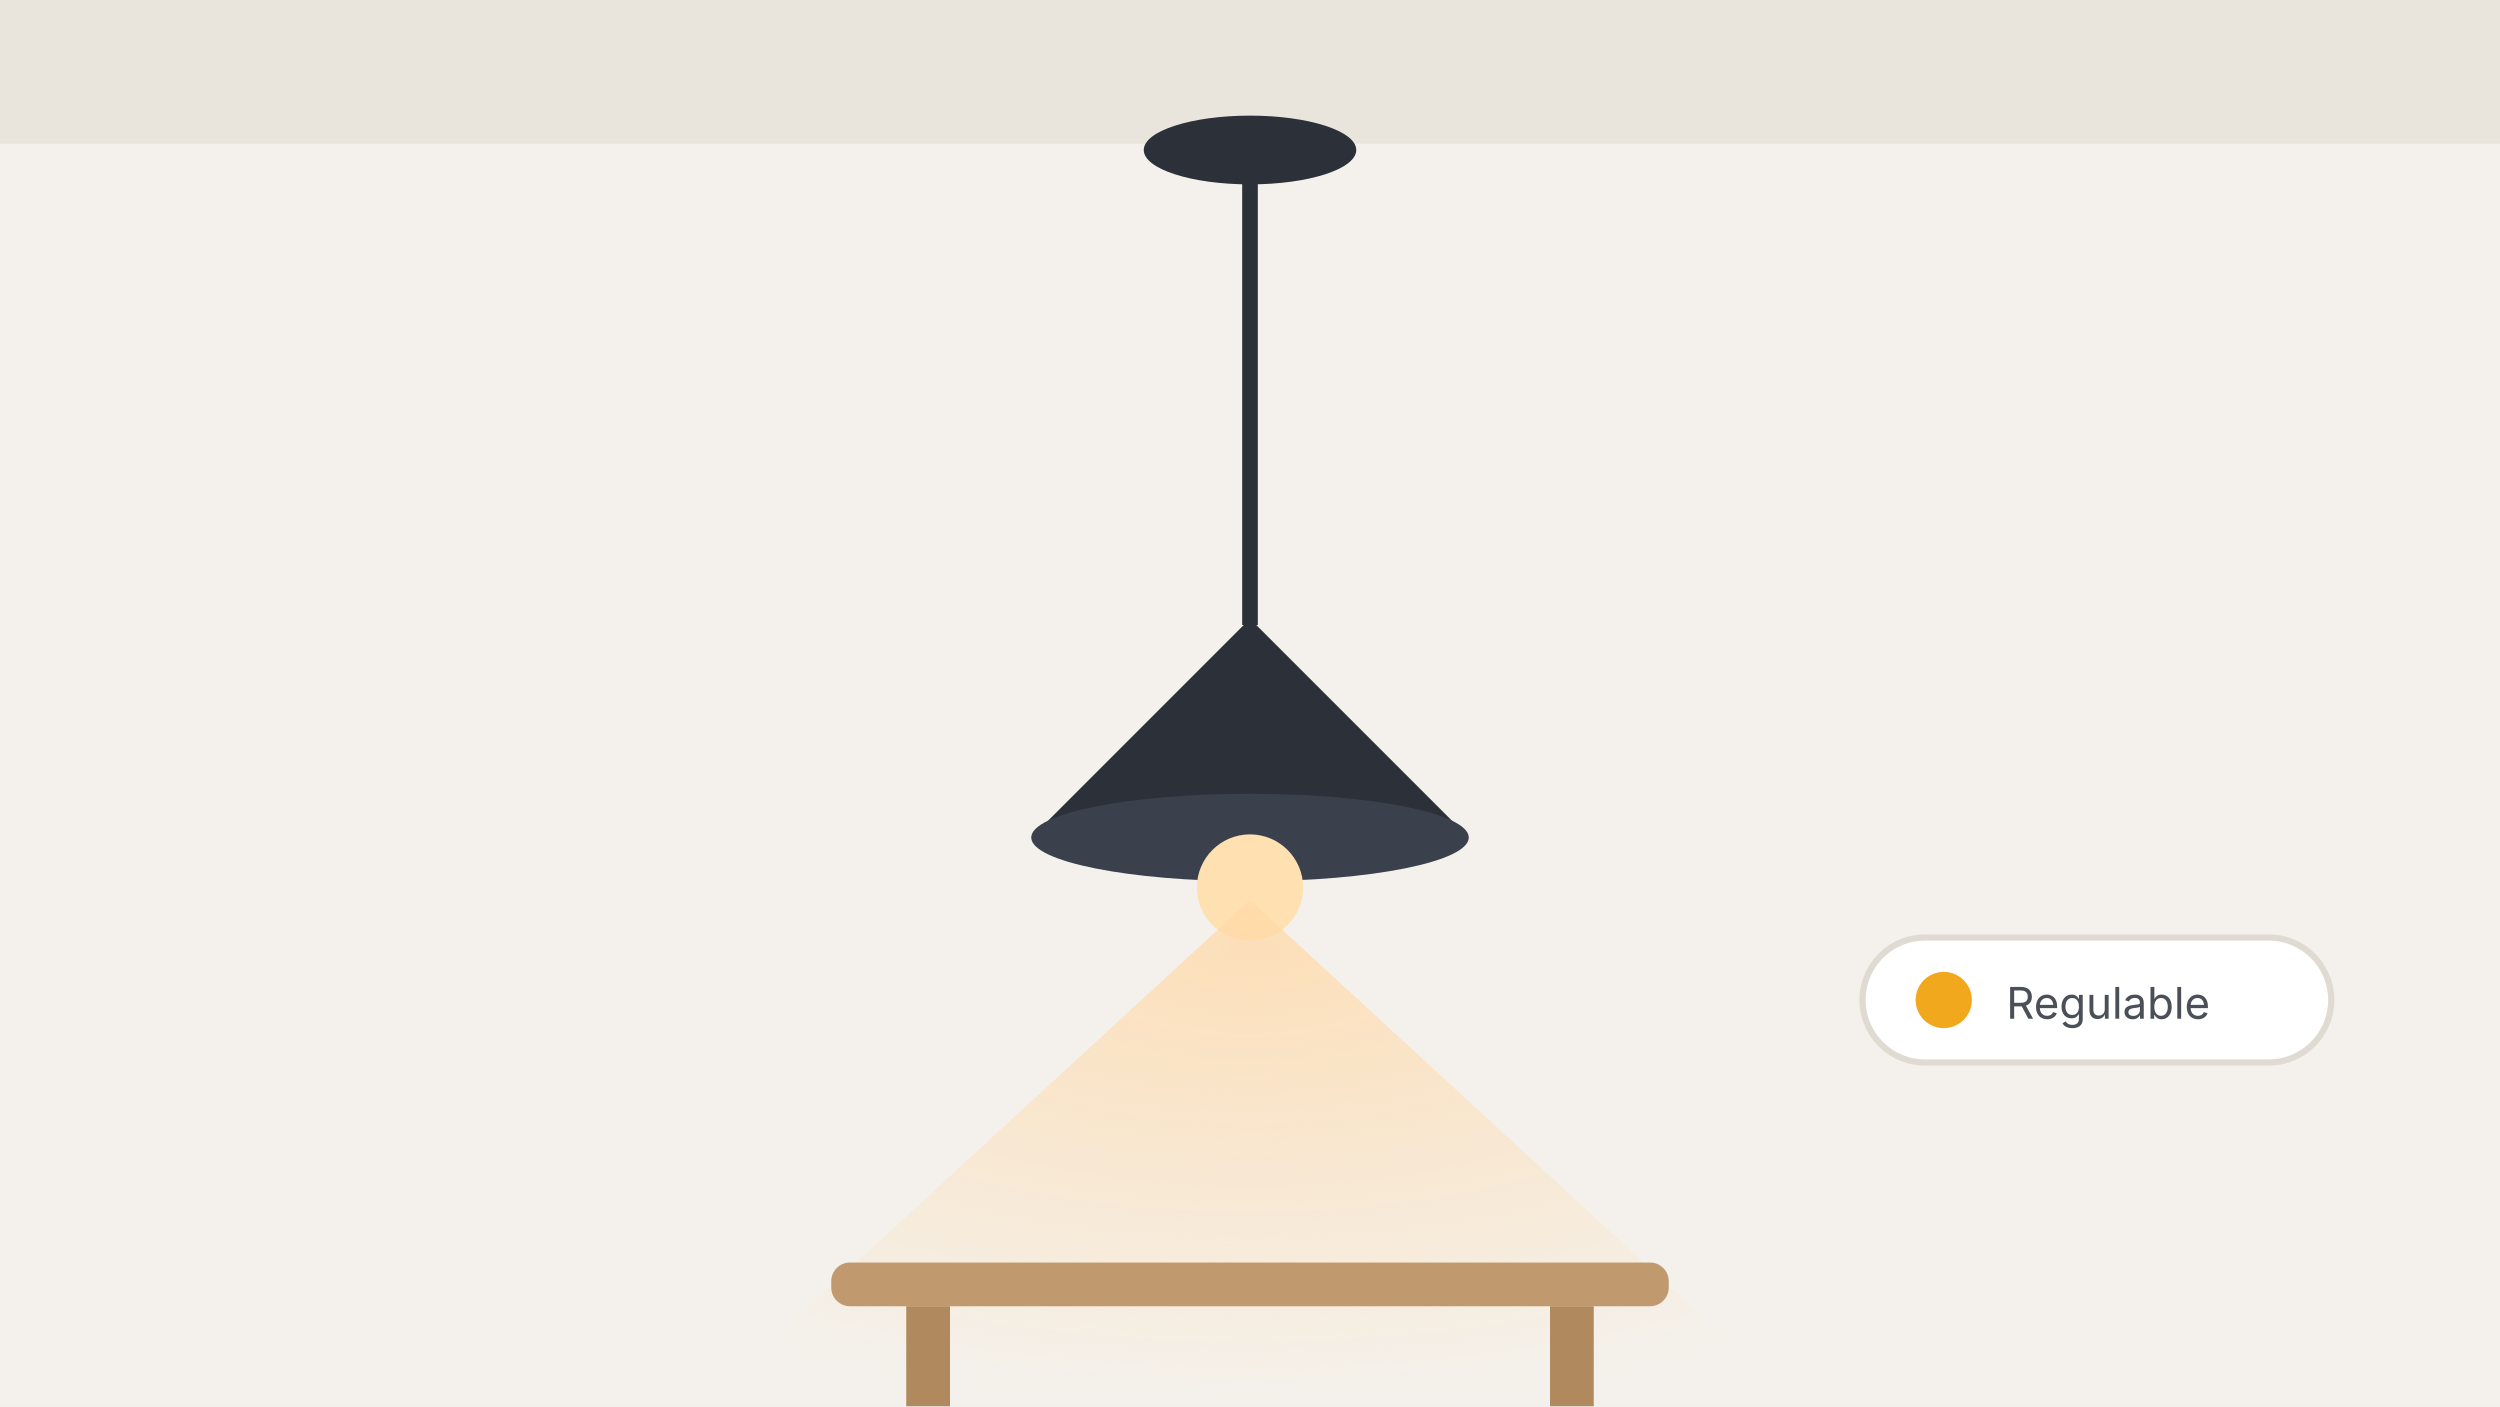
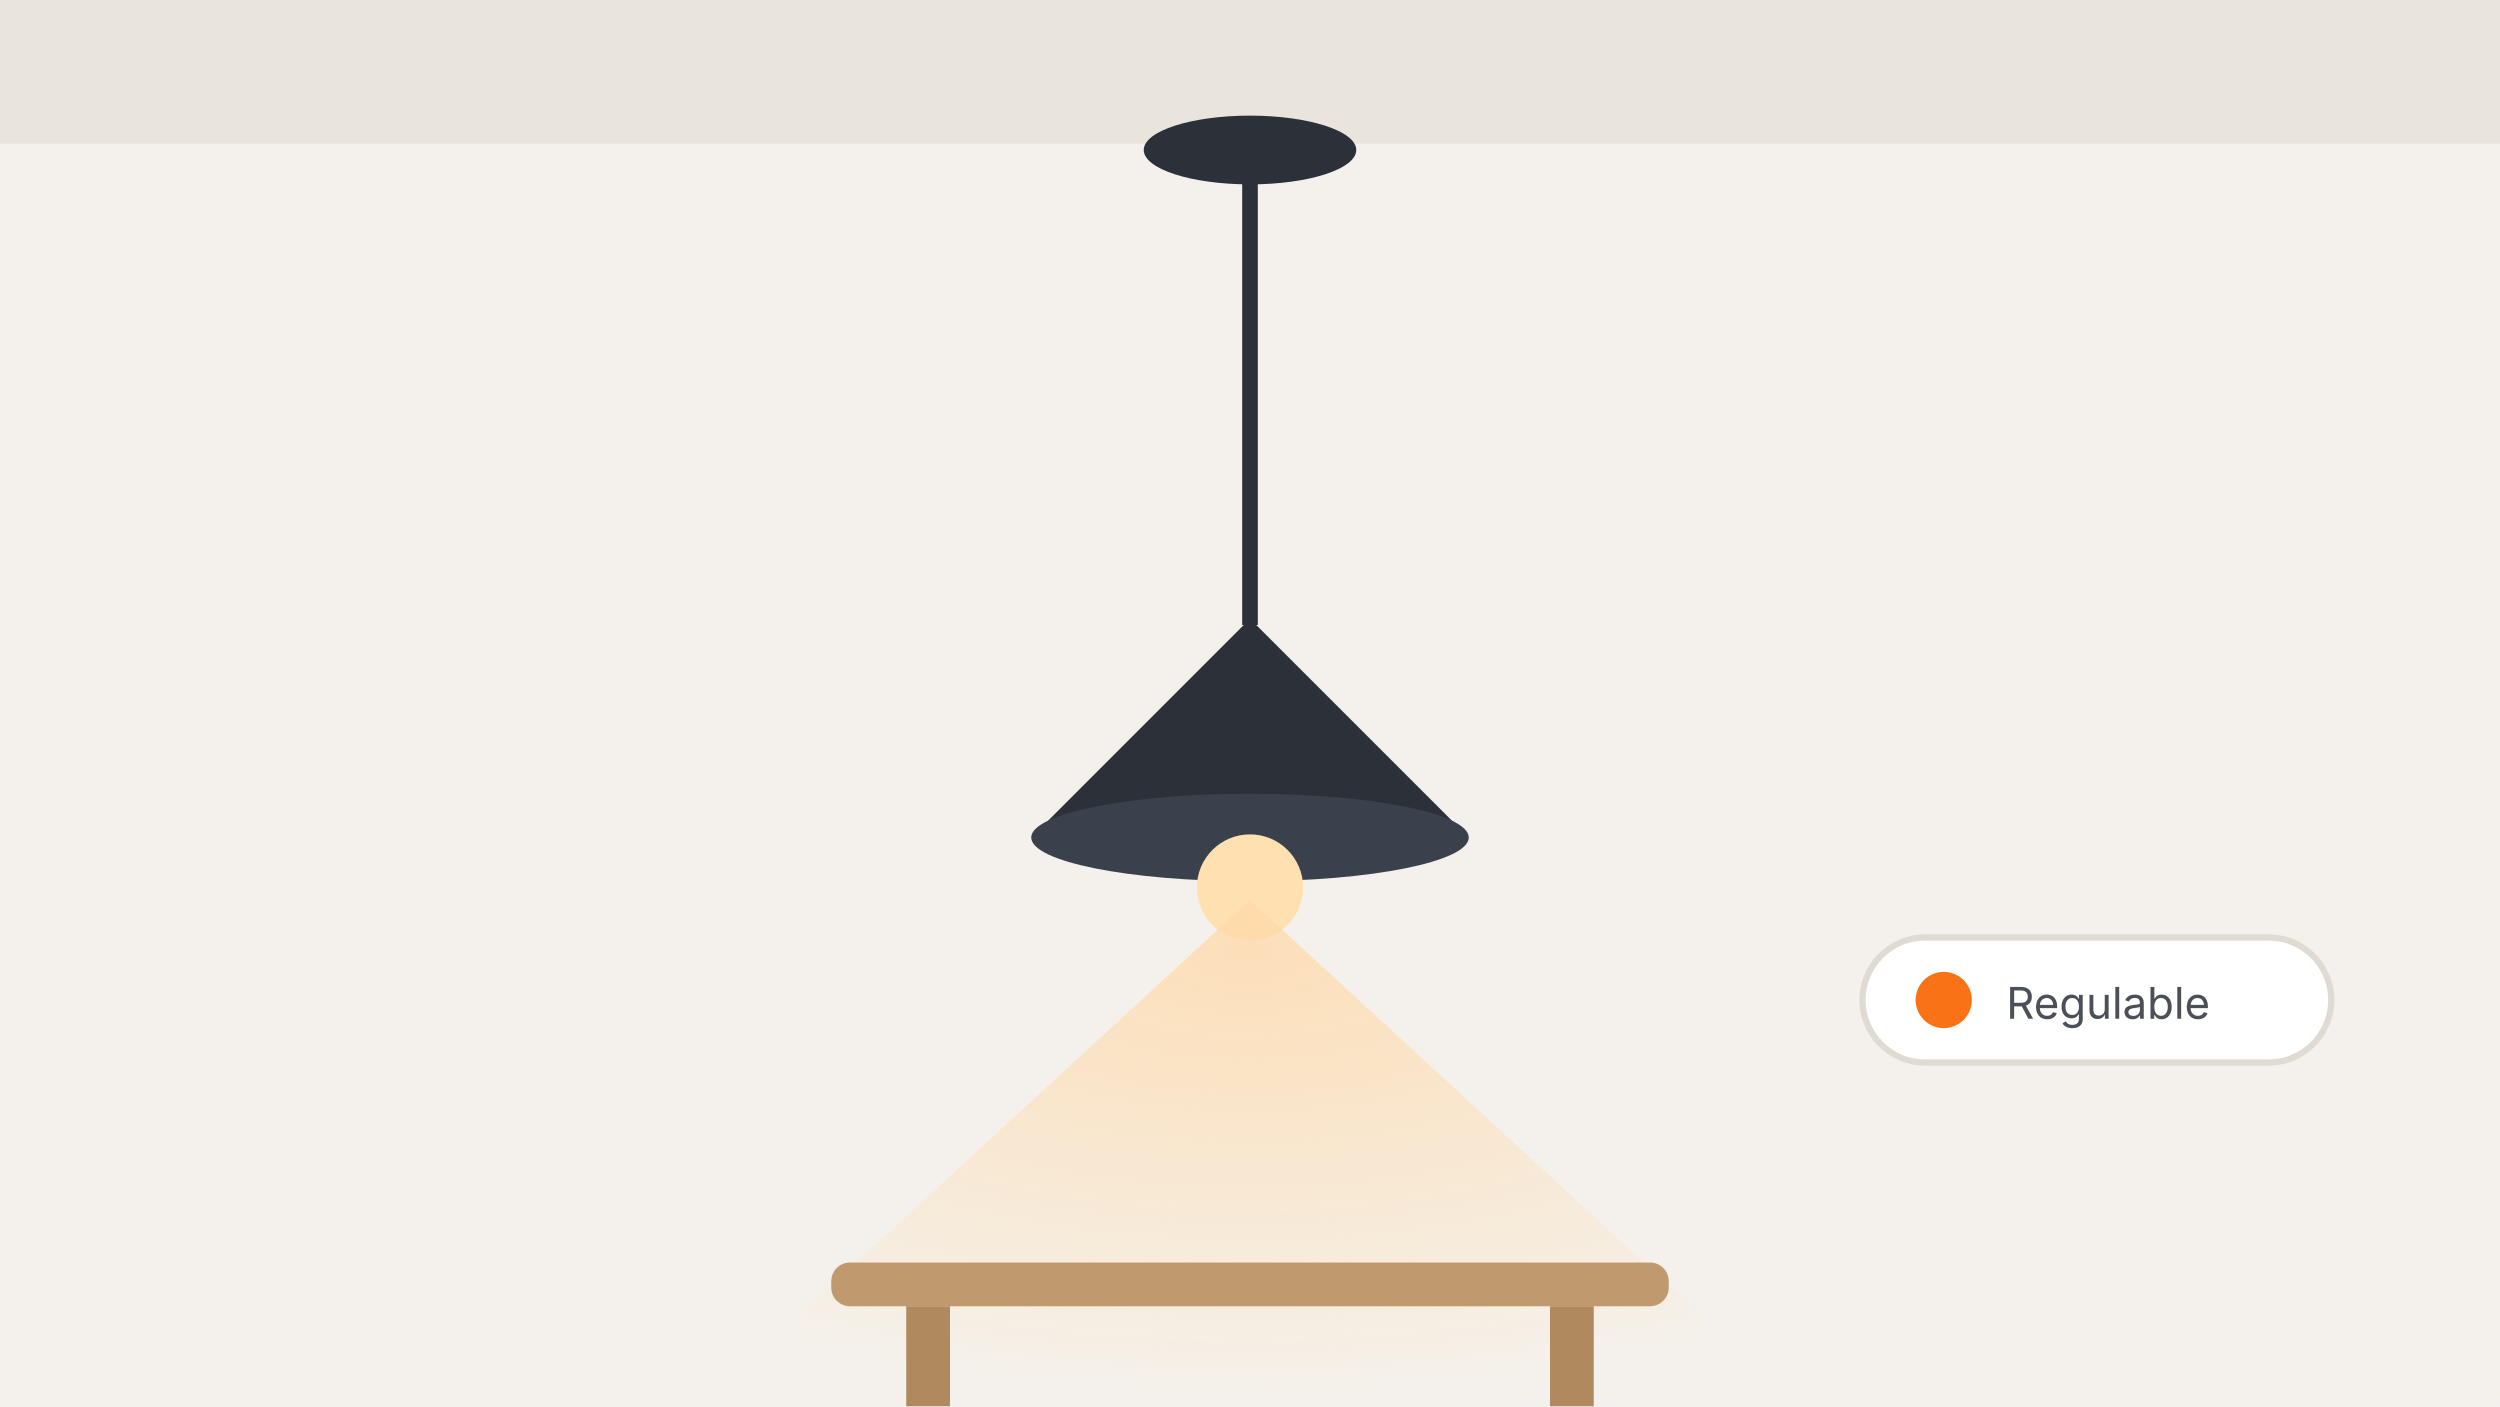
<svg xmlns="http://www.w3.org/2000/svg" viewBox="0 0 800 450" width="800" height="450" role="img" aria-label="Ilustración de una lámpara colgante instalada correctamente, con luz cálida">
  <defs>
    <radialGradient id="ld-g" cx="0.5" cy="0.1" r="0.9">
      <stop offset="0" stop-color="#FFD9A8" stop-opacity=".75" />
      <stop offset="1" stop-color="#FFD9A8" stop-opacity="0" />
    </radialGradient>
  </defs>
  <rect width="800" height="450" fill="#F4F1EC" />
  <rect y="0" width="800" height="46" fill="#EAE5DC" />
  <ellipse cx="400" cy="48" rx="34" ry="11" fill="#2B3039" />
  <path d="M400 52v148" stroke="#2B3039" stroke-width="5" />
  <path d="M330 268l70-70 70 70z" fill="#2B3039" />
  <ellipse cx="400" cy="268" rx="70" ry="14" fill="#3A414C" />
  <circle cx="400" cy="284" r="17" fill="#FFE0B0" />
  <path d="M400 288l-176 162h352z" fill="url(#ld-g)" />
  <rect x="266" y="404" width="268" height="14" rx="6" fill="#C09A6E" />
  <rect x="290" y="418" width="14" height="32" fill="#B08A5E" />
  <rect x="496" y="418" width="14" height="32" fill="#B08A5E" />
  <g transform="translate(596 300)">
    <rect width="150" height="40" rx="20" fill="#FFFFFF" stroke="#E0DBD2" stroke-width="2" />
-     <circle cx="26" cy="20" r="9" fill="#F2A81C" />
+     <circle cx="26" cy="20" r="9" fill="#F97316" />
    <text x="46" y="26" font-family="Inter, sans-serif" font-size="14" fill="#4A4F58">Regulable</text>
  </g>
</svg>
